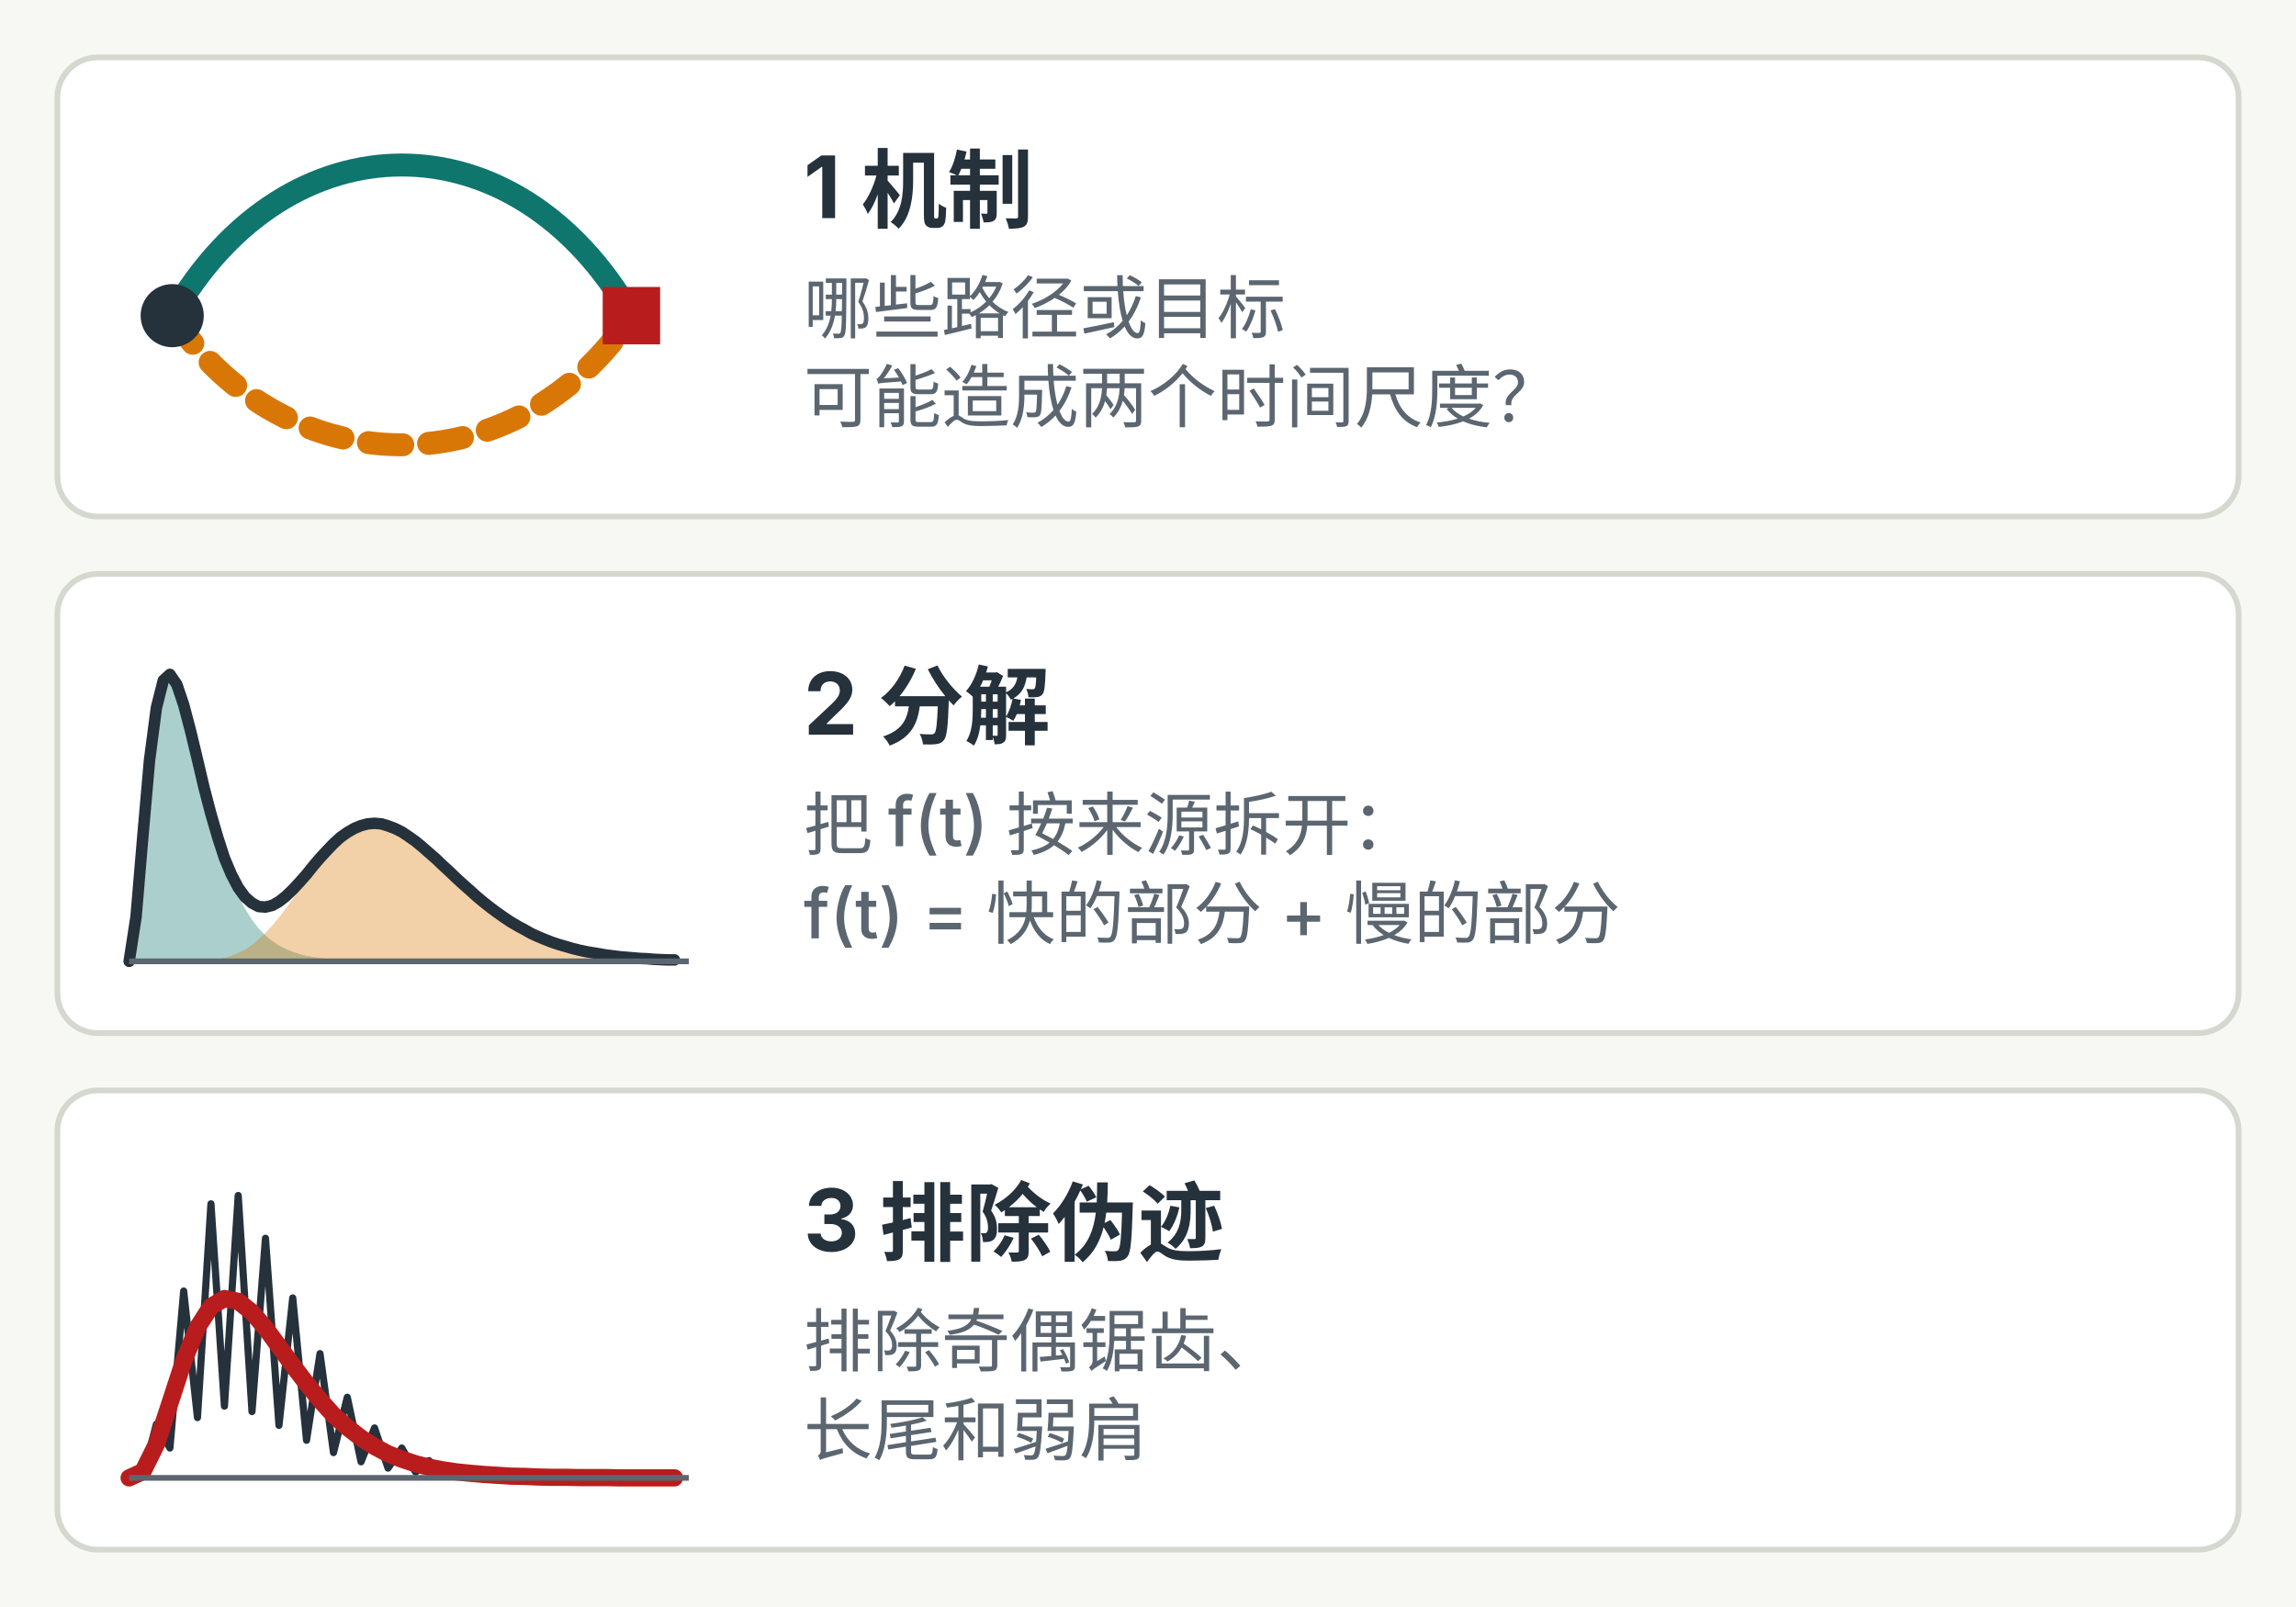
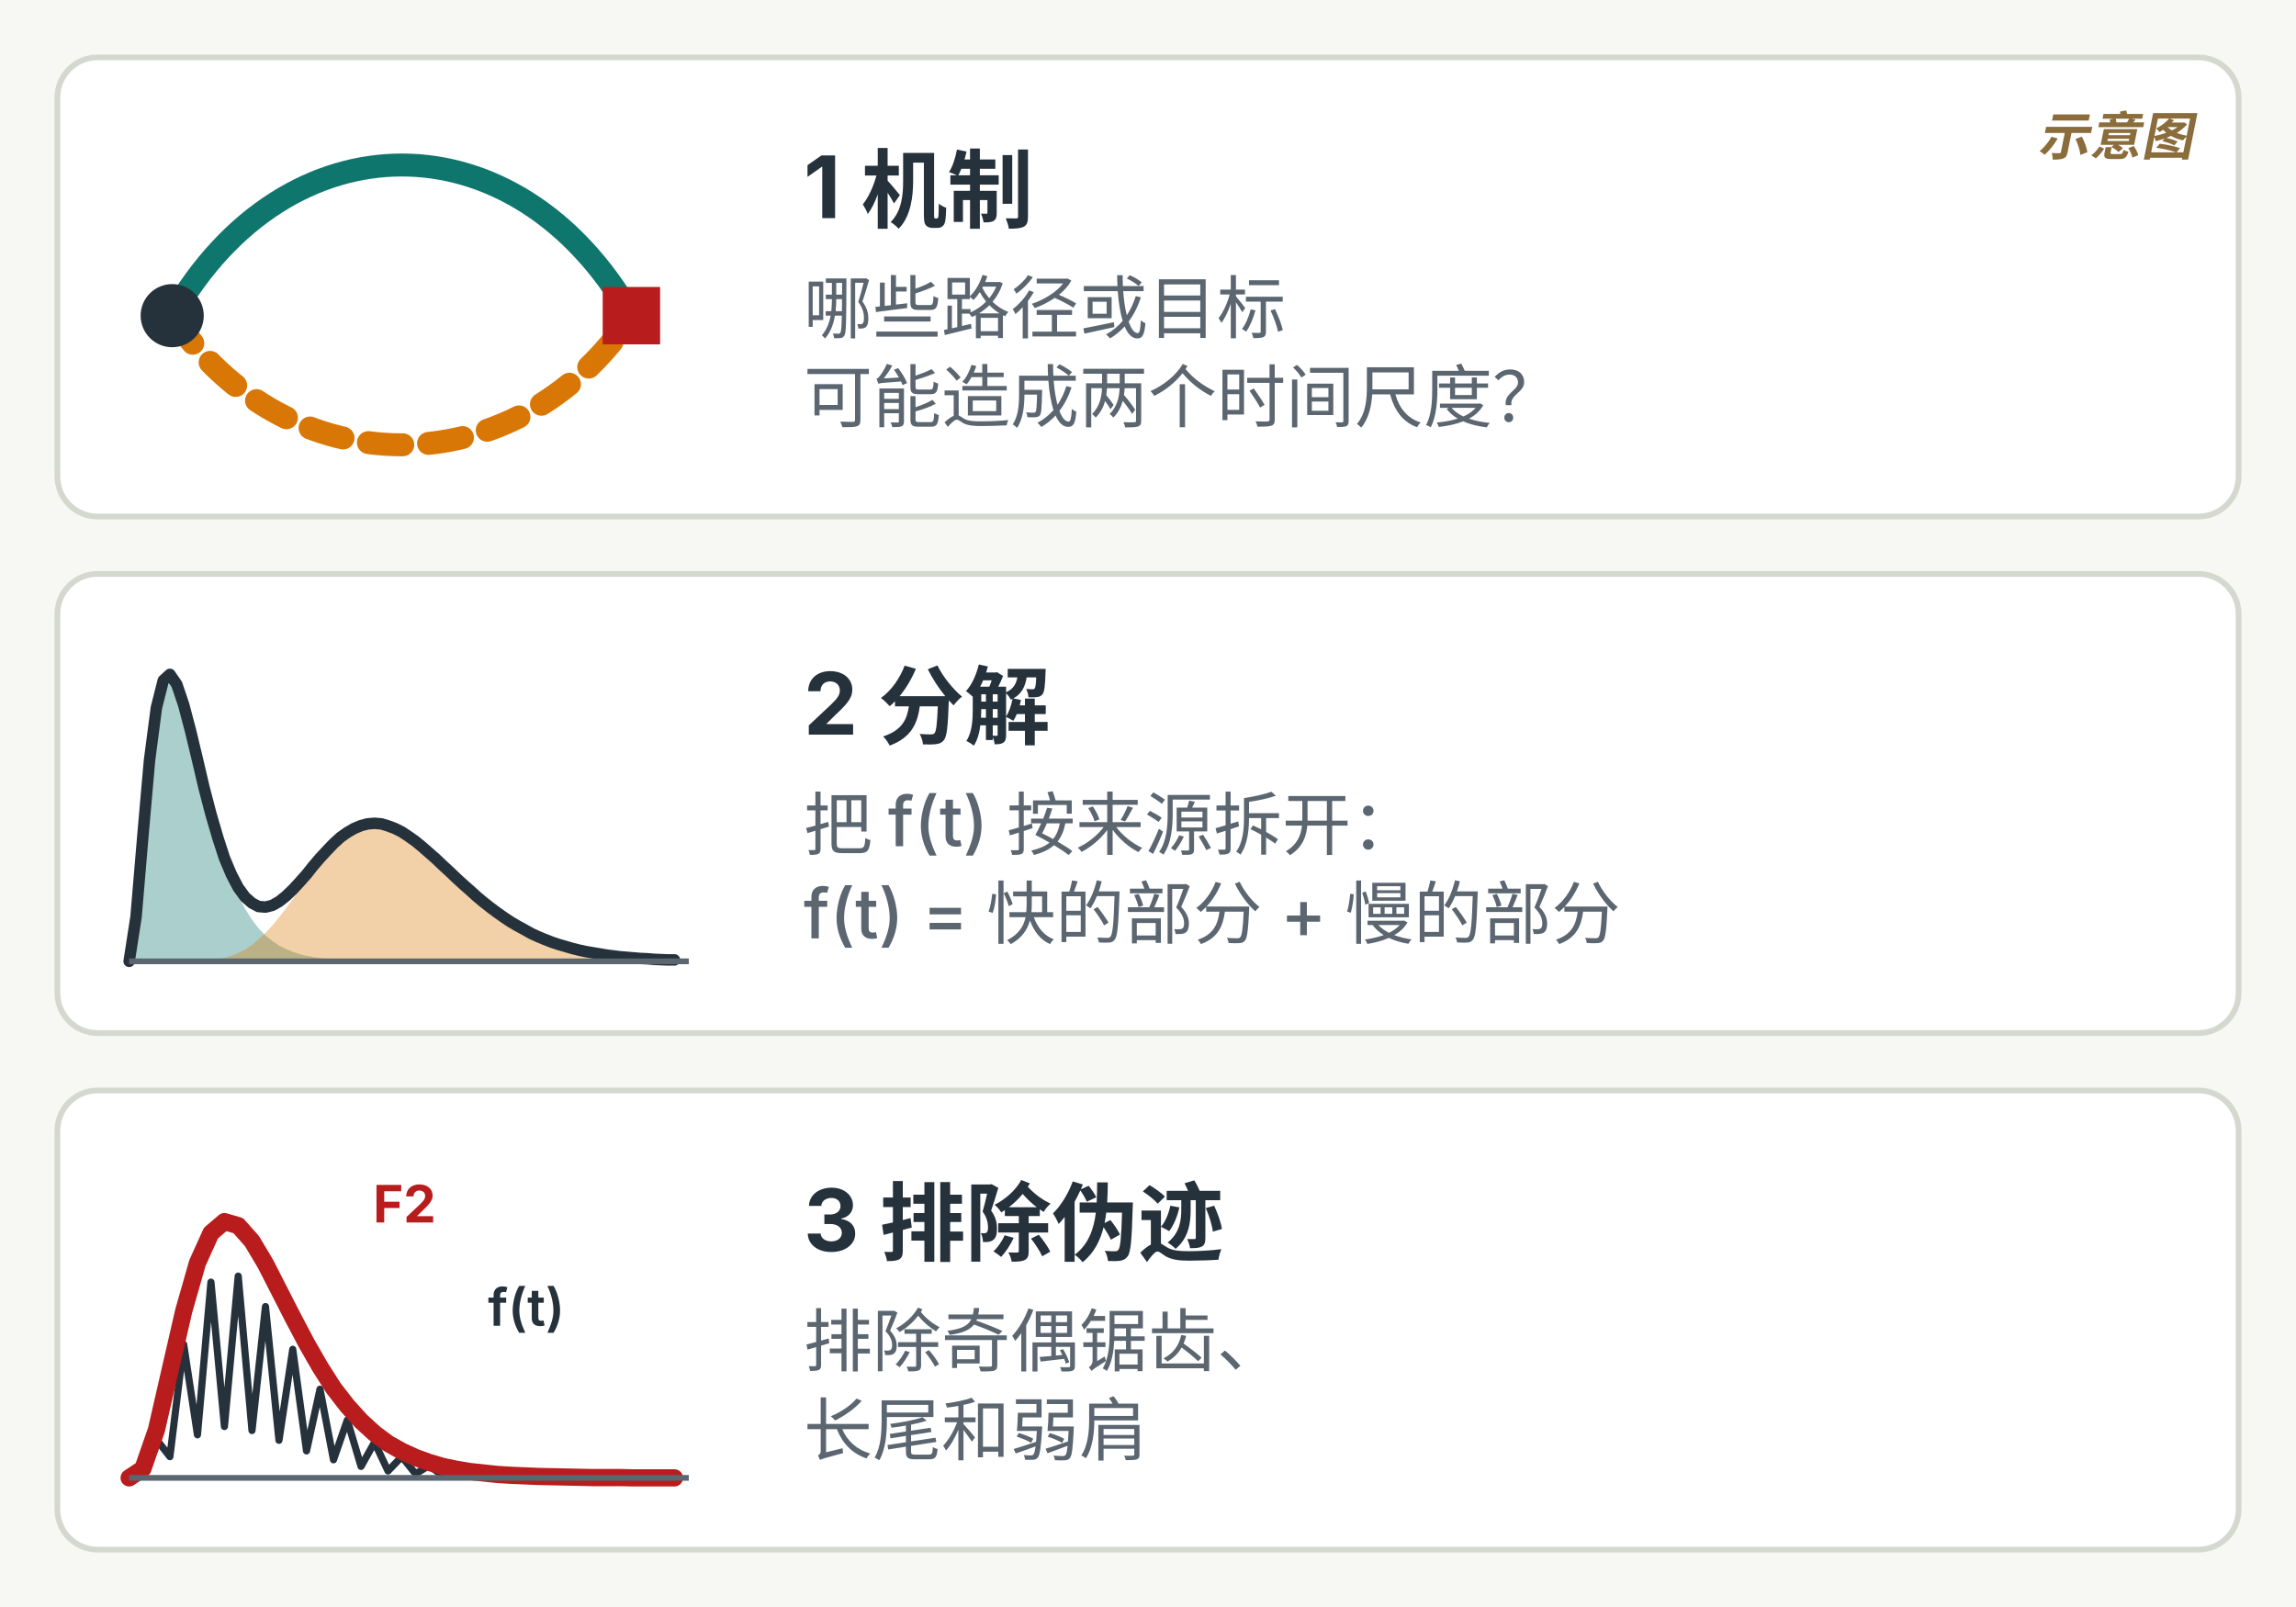
<svg xmlns="http://www.w3.org/2000/svg" width="800" height="560" viewBox="0 0 800 560" fill="none">
  <rect width="800" height="560" fill="#f7f7f3" />
  <rect x="20" y="20" width="760" height="160" rx="14" fill="#ffffff" stroke="#d4d8cf" stroke-width="2" />
  <path d="M 60 110 C 100 40 180 40 220 110" stroke="#0f766e" stroke-width="8" stroke-linecap="round" />
  <path d="M 60 110 C 100 170 180 170 220 110" stroke="#d97706" stroke-width="8" stroke-linecap="round" stroke-dasharray="12 9" />
  <circle cx="60" cy="110" r="11" fill="#25313b" />
  <rect x="210" y="100" width="20" height="20" fill="#b91c1c" />
  <text x="280" y="76" font-family="Inter, 'PingFang SC', 'Hiragino Sans GB', 'Noto Sans CJK SC', 'Microsoft YaHei', Arial, sans-serif" font-size="30" font-weight="700" fill="#25313b" text-anchor="start">1  机制</text>
  <text x="280" y="116" font-family="Inter, 'PingFang SC', 'Hiragino Sans GB', 'Noto Sans CJK SC', 'Microsoft YaHei', Arial, sans-serif" font-size="24" font-weight="500" fill="#5b6670" text-anchor="start">哪些路径或目标</text>
  <text x="280" y="147" font-family="Inter, 'PingFang SC', 'Hiragino Sans GB', 'Noto Sans CJK SC', 'Microsoft YaHei', Arial, sans-serif" font-size="24" font-weight="500" fill="#5b6670" text-anchor="start">可能造成两个时间尺度？</text>
  <rect x="20" y="200" width="760" height="160" rx="14" fill="#ffffff" stroke="#d4d8cf" stroke-width="2" />
  <path d="M 45 335 L 45.0 335.0 L 47.4 319.5 L 49.8 291.1 L 52.1 264.9 L 54.5 246.6 L 56.9 237.1 L 59.2 235.0 L 61.6 238.5 L 64.0 245.6 L 66.4 254.8 L 68.8 264.8 L 71.1 274.7 L 73.5 284.1 L 75.9 292.7 L 78.2 300.2 L 80.6 306.7 L 83.0 312.1 L 85.4 316.7 L 87.8 320.5 L 90.1 323.5 L 92.5 326.0 L 94.9 327.9 L 97.2 329.5 L 99.6 330.7 L 102.0 331.7 L 104.4 332.5 L 106.8 333.1 L 109.1 333.5 L 111.5 333.9 L 113.9 334.1 L 116.2 334.3 L 118.6 334.5 L 121.0 334.6 L 123.4 334.7 L 125.8 334.8 L 128.1 334.8 L 130.5 334.9 L 132.9 334.9 L 135.2 334.9 L 137.6 334.9 L 140.0 335.0 L 142.4 335.0 L 144.8 335.0 L 147.1 335.0 L 149.5 335.0 L 151.9 335.0 L 154.2 335.0 L 156.6 335.0 L 159.0 335.0 L 161.4 335.0 L 163.8 335.0 L 166.1 335.0 L 168.5 335.0 L 170.9 335.0 L 173.2 335.0 L 175.6 335.0 L 178.0 335.0 L 180.4 335.0 L 182.8 335.0 L 185.1 335.0 L 187.5 335.0 L 189.9 335.0 L 192.2 335.0 L 194.6 335.0 L 197.0 335.0 L 199.4 335.0 L 201.8 335.0 L 204.1 335.0 L 206.5 335.0 L 208.9 335.0 L 211.2 335.0 L 213.6 335.0 L 216.0 335.0 L 218.4 335.0 L 220.8 335.0 L 223.1 335.0 L 225.5 335.0 L 227.9 335.0 L 230.2 335.0 L 232.6 335.0 L 235.0 335.0 L 235 335 Z" fill="#0f766e" opacity="0.35" />
  <path d="M 45 335 L 45.0 335.0 L 47.4 335.0 L 49.8 335.0 L 52.1 335.0 L 54.5 335.0 L 56.9 335.0 L 59.2 335.0 L 61.6 335.0 L 64.0 335.0 L 66.4 335.0 L 68.8 334.9 L 71.1 334.8 L 73.5 334.6 L 75.9 334.3 L 78.2 333.8 L 80.6 333.1 L 83.0 332.1 L 85.4 330.9 L 87.8 329.3 L 90.1 327.3 L 92.5 325.1 L 94.9 322.5 L 97.2 319.7 L 99.6 316.6 L 102.0 313.3 L 104.4 310.0 L 106.8 306.6 L 109.1 303.3 L 111.5 300.2 L 113.9 297.3 L 116.2 294.6 L 118.6 292.3 L 121.0 290.4 L 123.4 288.9 L 125.8 287.9 L 128.1 287.2 L 130.5 287.0 L 132.9 287.2 L 135.2 287.8 L 137.6 288.7 L 140.0 290.0 L 142.4 291.5 L 144.8 293.2 L 147.1 295.1 L 149.5 297.2 L 151.9 299.3 L 154.2 301.5 L 156.6 303.7 L 159.0 306.0 L 161.4 308.2 L 163.8 310.3 L 166.1 312.4 L 168.5 314.4 L 170.9 316.3 L 173.2 318.0 L 175.6 319.7 L 178.0 321.3 L 180.4 322.7 L 182.8 324.0 L 185.1 325.3 L 187.5 326.4 L 189.9 327.4 L 192.2 328.3 L 194.6 329.1 L 197.0 329.8 L 199.4 330.5 L 201.8 331.1 L 204.1 331.6 L 206.5 332.0 L 208.9 332.4 L 211.2 332.8 L 213.6 333.1 L 216.0 333.4 L 218.4 333.6 L 220.8 333.8 L 223.1 334.0 L 225.5 334.1 L 227.9 334.3 L 230.2 334.4 L 232.6 334.5 L 235.0 334.5 L 235 335 Z" fill="#d97706" opacity="0.35" />
  <path d="M 45.0 335.0 L 47.4 319.5 L 49.8 291.1 L 52.1 264.9 L 54.5 246.6 L 56.9 237.1 L 59.2 235.0 L 61.6 238.5 L 64.0 245.6 L 66.4 254.7 L 68.8 264.7 L 71.1 274.5 L 73.5 283.7 L 75.9 291.9 L 78.2 299.0 L 80.6 304.7 L 83.0 309.3 L 85.4 312.6 L 87.8 314.7 L 90.1 315.9 L 92.5 316.1 L 94.9 315.5 L 97.2 314.2 L 99.6 312.3 L 102.0 310.0 L 104.4 307.4 L 106.8 304.7 L 109.1 301.8 L 111.5 299.0 L 113.9 296.4 L 116.2 294.0 L 118.6 291.8 L 121.0 290.1 L 123.4 288.7 L 125.8 287.7 L 128.1 287.1 L 130.5 286.9 L 132.9 287.1 L 135.2 287.8 L 137.6 288.7 L 140.0 289.9 L 142.4 291.5 L 144.8 293.2 L 147.1 295.1 L 149.5 297.2 L 151.9 299.3 L 154.2 301.5 L 156.6 303.7 L 159.0 306.0 L 161.4 308.2 L 163.8 310.3 L 166.1 312.4 L 168.5 314.4 L 170.9 316.3 L 173.2 318.0 L 175.6 319.7 L 178.0 321.3 L 180.4 322.7 L 182.8 324.0 L 185.1 325.3 L 187.5 326.4 L 189.9 327.4 L 192.2 328.3 L 194.6 329.1 L 197.0 329.8 L 199.4 330.5 L 201.8 331.1 L 204.1 331.6 L 206.5 332.0 L 208.9 332.4 L 211.2 332.8 L 213.6 333.1 L 216.0 333.4 L 218.4 333.6 L 220.8 333.8 L 223.1 334.0 L 225.5 334.1 L 227.9 334.3 L 230.2 334.4 L 232.6 334.5 L 235.0 334.5" stroke="#25313b" stroke-width="4" stroke-linecap="round" stroke-linejoin="round" fill="none" opacity="1.0" />
  <path d="M 45 335 H 240" stroke="#5b6670" stroke-width="2" />
  <text x="280" y="256" font-family="Inter, 'PingFang SC', 'Hiragino Sans GB', 'Noto Sans CJK SC', 'Microsoft YaHei', Arial, sans-serif" font-size="30" font-weight="700" fill="#25313b" text-anchor="start">2  分解</text>
  <text x="280" y="296" font-family="Inter, 'PingFang SC', 'Hiragino Sans GB', 'Noto Sans CJK SC', 'Microsoft YaHei', Arial, sans-serif" font-size="24" font-weight="500" fill="#5b6670" text-anchor="start">把 f(t) 按来源拆开：</text>
  <text x="280" y="327" font-family="Inter, 'PingFang SC', 'Hiragino Sans GB', 'Noto Sans CJK SC', 'Microsoft YaHei', Arial, sans-serif" font-size="24" font-weight="500" fill="#5b6670" text-anchor="start">f(t) = 快的部分 + 慢的部分</text>
  <rect x="20" y="380" width="760" height="160" rx="14" fill="#ffffff" stroke="#d4d8cf" stroke-width="2" />
-   <path d="M 45.0 515.0 L 49.8 514.1 L 54.5 496.3 L 59.2 504.6 L 64.0 449.9 L 68.8 494.0 L 73.5 419.5 L 78.2 490.0 L 83.0 416.6 L 87.8 491.9 L 92.5 431.5 L 97.2 496.7 L 102.0 452.3 L 106.8 501.9 L 111.5 471.7 L 116.2 506.2 L 121.0 486.9 L 125.8 509.4 L 130.5 497.6 L 135.2 511.6 L 140.0 504.6 L 144.8 513.0 L 149.5 509.0 L 154.2 513.9 L 159.0 511.6 L 163.8 514.4 L 168.5 513.1 L 173.2 514.7 L 178.0 514.0 L 182.8 514.8 L 187.5 514.5 L 192.2 514.9 L 197.0 514.7 L 201.8 514.9 L 206.5 514.9 L 211.2 515.0 L 216.0 514.9 L 220.8 515.0 L 225.5 515.0 L 230.2 515.0 L 235.0 515.0" stroke="#25313b" stroke-width="2.5" stroke-linecap="round" stroke-linejoin="round" fill="none" opacity="1.0" />
-   <path d="M 45.0 515.0 L 49.8 512.8 L 54.5 503.3 L 59.2 489.0 L 64.0 474.3 L 68.8 462.6 L 73.5 455.3 L 78.2 452.5 L 83.0 453.5 L 87.8 457.3 L 92.5 462.8 L 97.2 469.2 L 102.0 475.8 L 106.8 482.1 L 111.5 487.9 L 116.2 493.1 L 121.0 497.4 L 125.8 501.1 L 130.5 504.1 L 135.2 506.6 L 140.0 508.5 L 144.8 510.1 L 149.5 511.3 L 154.2 512.2 L 159.0 512.9 L 163.8 513.4 L 168.5 513.8 L 173.2 514.1 L 178.0 514.4 L 182.8 514.5 L 187.5 514.7 L 192.2 514.8 L 197.0 514.8 L 201.8 514.9 L 206.5 514.9 L 211.2 514.9 L 216.0 515.0 L 220.8 515.0 L 225.5 515.0 L 230.2 515.0 L 235.0 515.0" stroke="#b91c1c" stroke-width="6" stroke-linecap="round" stroke-linejoin="round" fill="none" opacity="1.0" />
+   <path d="M 45.0 515.0 L 49.8 514.4 L 54.5 501.6 L 59.2 507.6 L 64.0 468.5 L 68.8 500.0 L 73.5 446.8 L 78.2 497.1 L 83.0 444.7 L 87.8 498.5 L 92.5 455.3 L 97.2 501.9 L 102.0 470.2 L 106.8 505.6 L 111.5 484.1 L 116.2 508.7 L 121.0 494.9 L 125.8 511.0 L 130.5 502.6 L 135.2 512.6 L 140.0 507.6 L 144.8 513.6 L 149.5 510.7 L 154.2 514.2 L 159.0 512.6 L 163.8 514.6 L 168.5 513.7 L 173.2 514.8 L 178.0 514.3 L 182.8 514.9 L 187.5 514.6 L 192.2 514.9 L 197.0 514.8 L 201.8 515.0 L 206.5 514.9 L 211.2 515.0 L 216.0 514.9 L 220.8 515.0 L 225.5 515.0 L 230.2 515.0 L 235.0 515.0" stroke="#25313b" stroke-width="2.5" stroke-linecap="round" stroke-linejoin="round" fill="none" opacity="1.0" />
+   <path d="M 45.0 515.0 L 49.8 511.8 L 54.5 498.3 L 59.2 477.8 L 64.0 456.9 L 68.8 440.1 L 73.5 429.7 L 78.2 425.7 L 83.0 427.1 L 87.8 432.5 L 92.5 440.4 L 97.2 449.6 L 102.0 459.0 L 106.8 468.1 L 111.5 476.3 L 116.2 483.7 L 121.0 489.9 L 125.8 495.2 L 130.5 499.5 L 135.2 503.0 L 140.0 505.7 L 144.8 507.9 L 149.5 509.6 L 154.2 511.0 L 159.0 512.0 L 163.8 512.8 L 168.5 513.3 L 173.2 513.8 L 178.0 514.1 L 182.8 514.3 L 187.5 514.5 L 192.2 514.6 L 197.0 514.7 L 201.8 514.8 L 206.5 514.9 L 211.2 514.9 L 216.0 514.9 L 220.8 515.0 L 225.5 515.0 L 230.2 515.0 L 235.0 515.0" stroke="#b91c1c" stroke-width="6" stroke-linecap="round" stroke-linejoin="round" fill="none" opacity="1.0" />
+   <text x="130" y="426" font-family="Inter, 'PingFang SC', 'Hiragino Sans GB', 'Noto Sans CJK SC', 'Microsoft YaHei', Arial, sans-serif" font-size="18" font-weight="700" fill="#b91c1c" text-anchor="start">F2</text>
+   <text x="170" y="462" font-family="Inter, 'PingFang SC', 'Hiragino Sans GB', 'Noto Sans CJK SC', 'Microsoft YaHei', Arial, sans-serif" font-size="18" font-weight="600" fill="#25313b" text-anchor="start">f(t)</text>
  <path d="M 45 515 H 240" stroke="#5b6670" stroke-width="2" />
  <text x="280" y="436" font-family="Inter, 'PingFang SC', 'Hiragino Sans GB', 'Noto Sans CJK SC', 'Microsoft YaHei', Arial, sans-serif" font-size="30" font-weight="700" fill="#25313b" text-anchor="start">3  排除伪迹</text>
  <text x="280" y="476" font-family="Inter, 'PingFang SC', 'Hiragino Sans GB', 'Noto Sans CJK SC', 'Microsoft YaHei', Arial, sans-serif" font-size="24" font-weight="500" fill="#5b6670" text-anchor="start">排除奇偶锯齿、</text>
  <text x="280" y="507" font-family="Inter, 'PingFang SC', 'Hiragino Sans GB', 'Noto Sans CJK SC', 'Microsoft YaHei', Arial, sans-serif" font-size="24" font-weight="500" fill="#5b6670" text-anchor="start">长尾和弱肩</text>
+   <text x="764" y="54" font-family="Inter, 'PingFang SC', 'Hiragino Sans GB', 'Noto Sans CJK SC', 'Microsoft YaHei', Arial, sans-serif" font-size="18" font-weight="600" fill="#8a6d3b" text-anchor="end" font-style="italic">示意图</text>
</svg>
